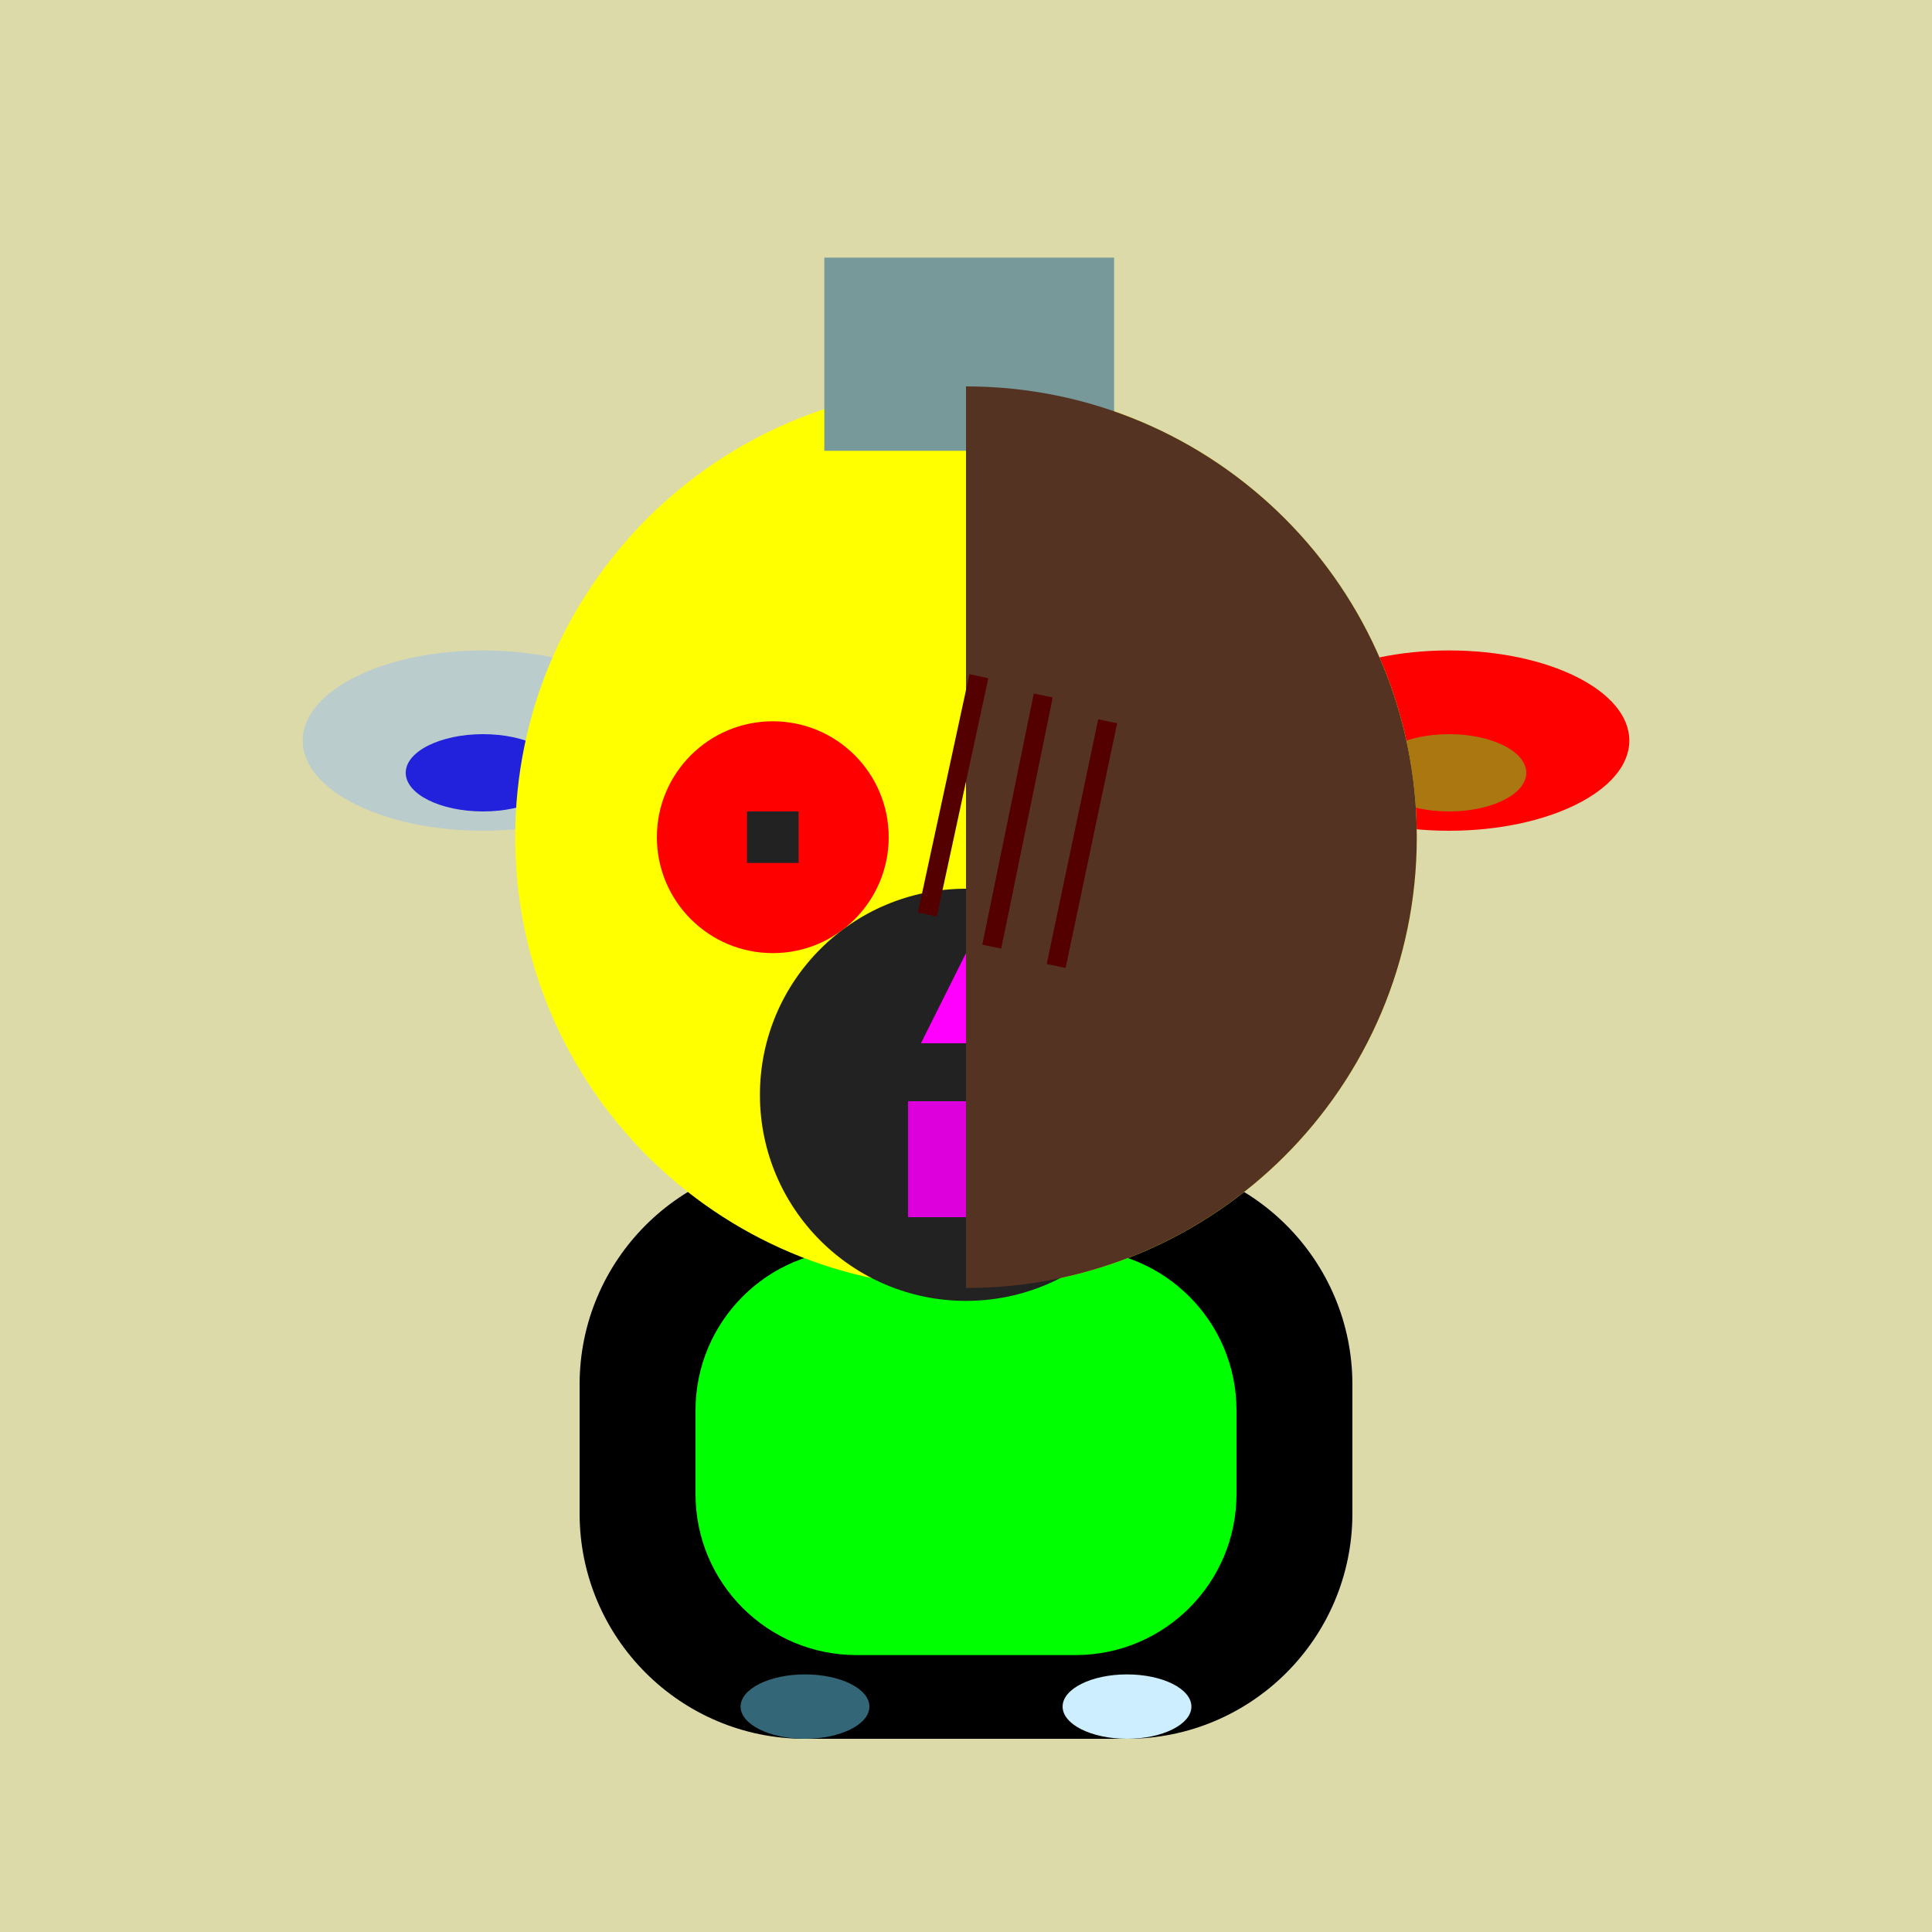
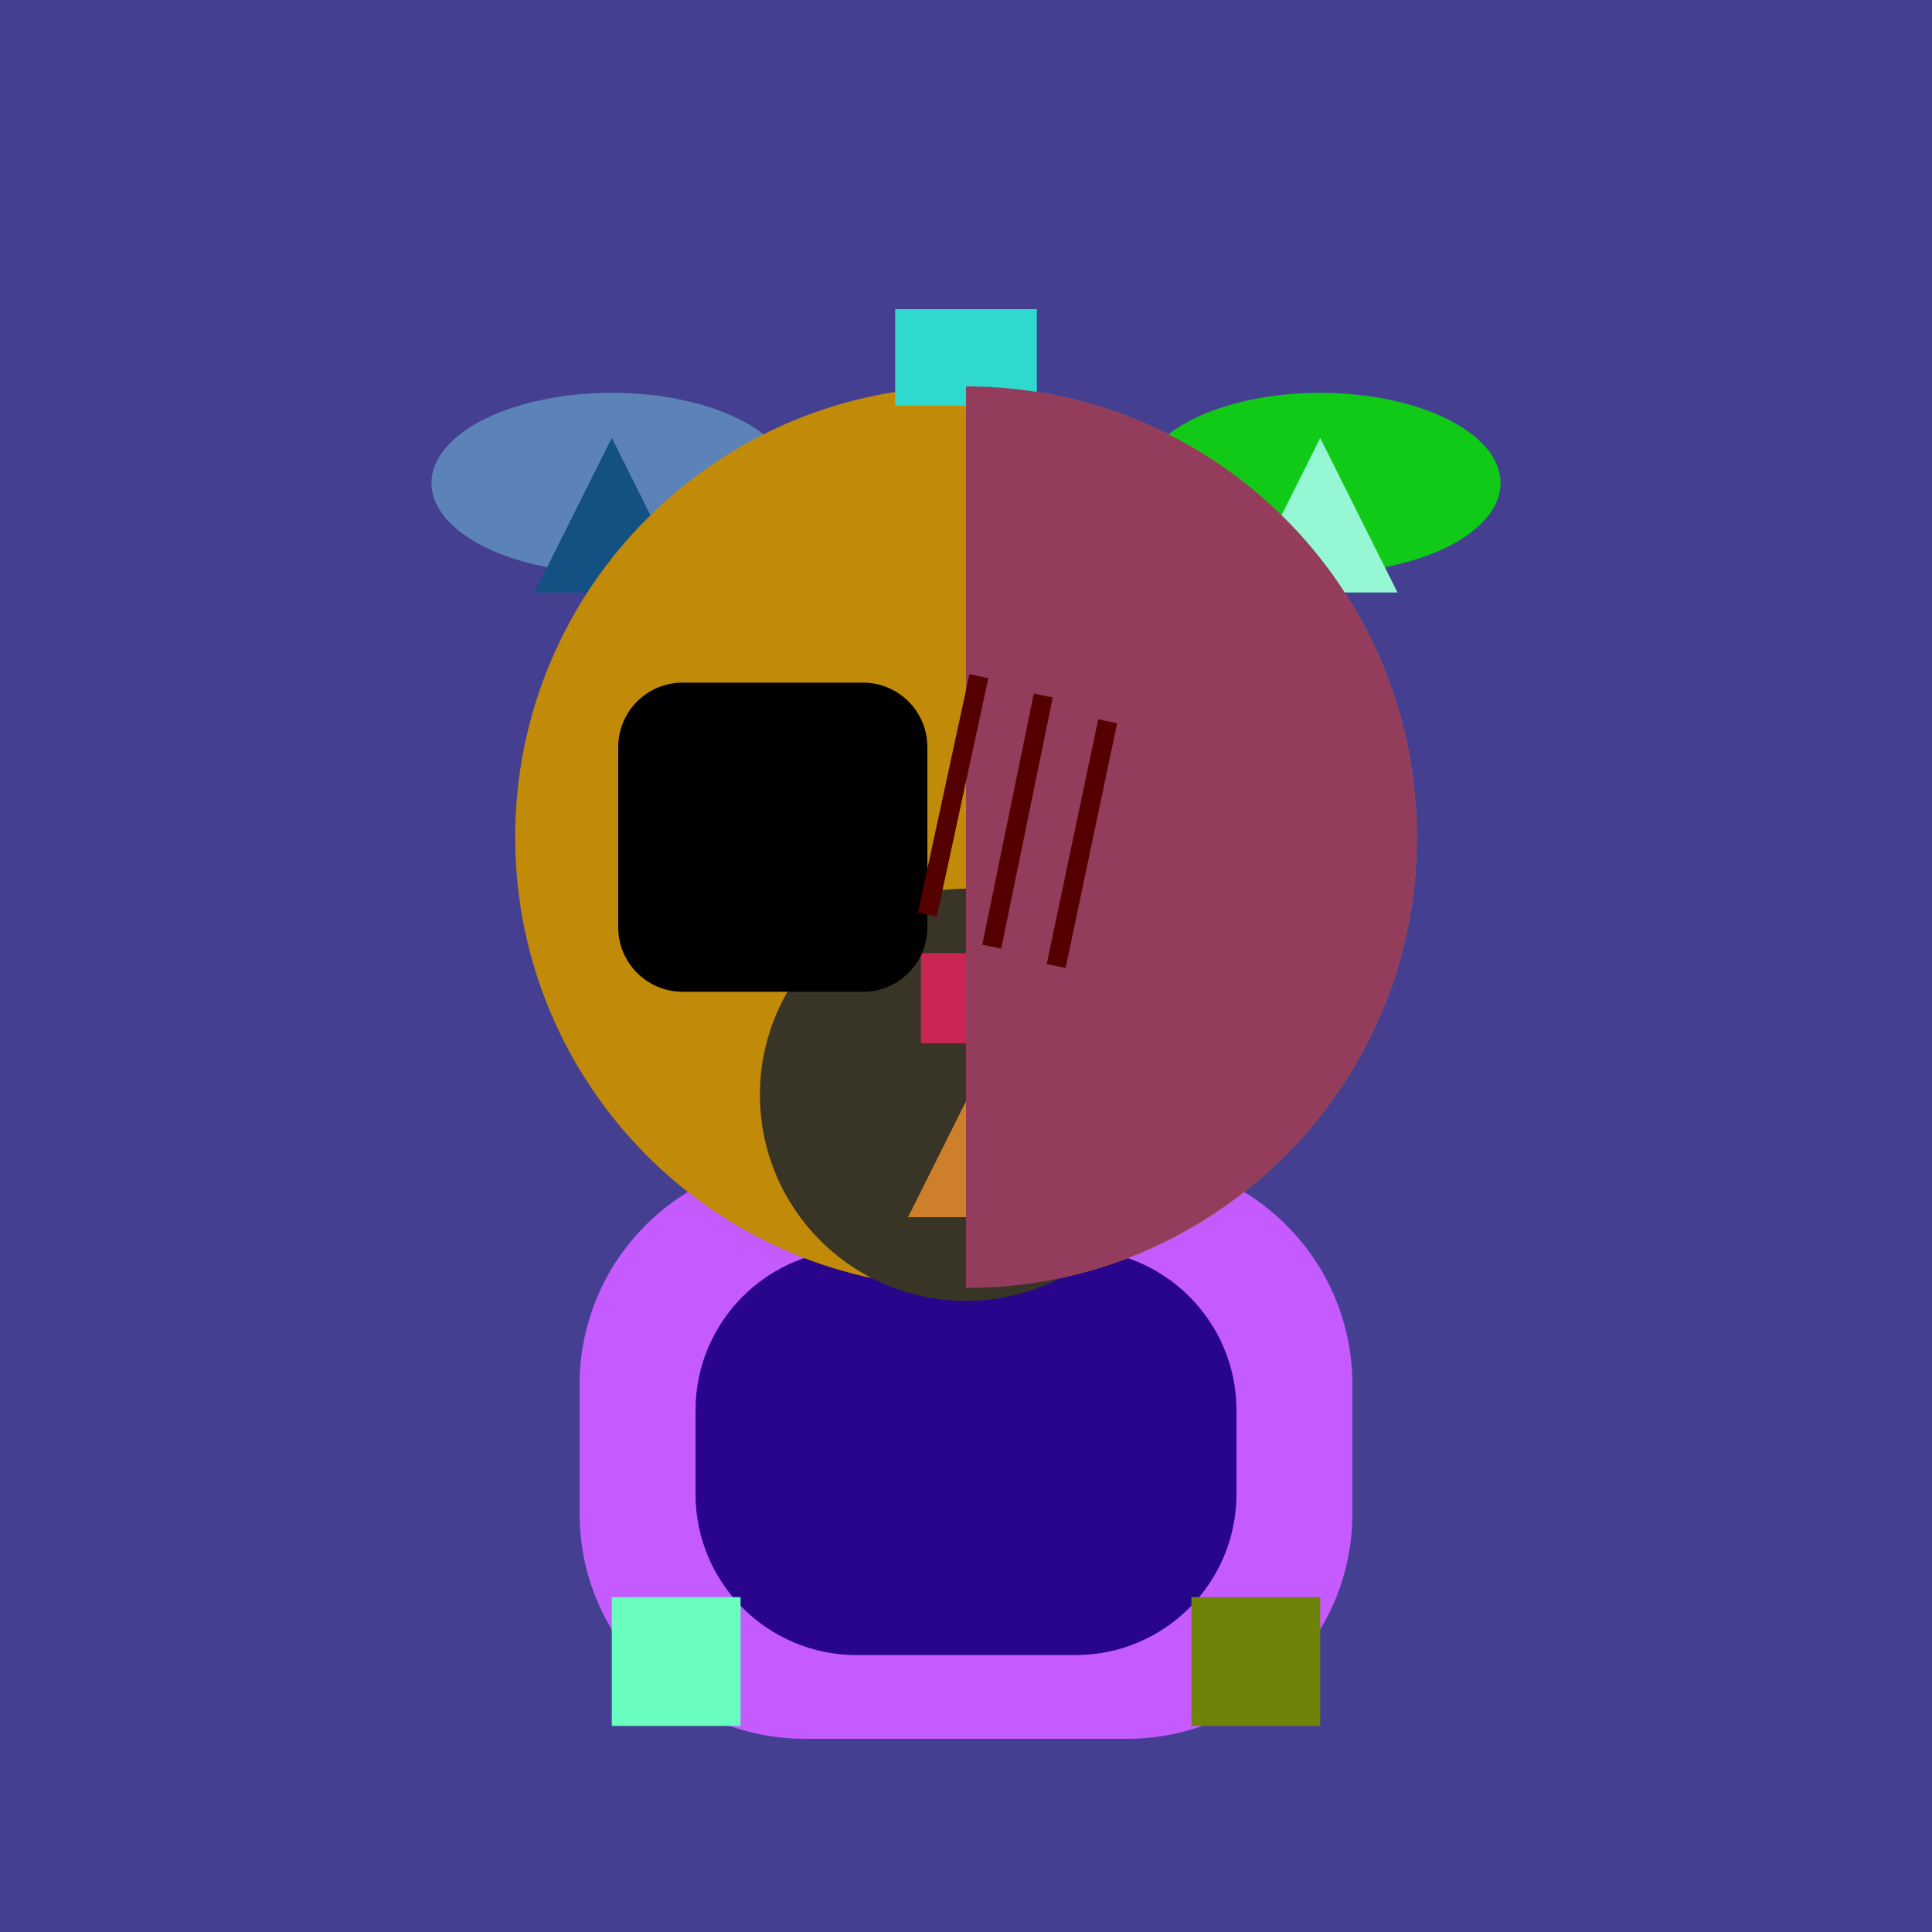
<svg xmlns="http://www.w3.org/2000/svg" viewBox="0 0 300 300">
-   <rect width="100%" height="100%" fill="#DDDAAA" />
-   <rect x="90" y="180" width="120" height="90" rx="35" fill="#000000" />
-   <rect x="47" y="101" width="56" height="28" rx="28" fill="#BBCCCC" />
-   <rect x="197" y="101" width="56" height="28" rx="28" fill="#FF0000" />
-   <rect x="63" y="114" width="24" height="12" rx="12" fill="#2222DD" />
-   <rect x="213" y="114" width="24" height="12" rx="12" fill="#AA7711" />
-   <rect x="108" y="194" width="84" height="63" rx="25" fill="#00FF00" />
-   <circle cx="150" cy="130" r="70" fill="#FFFF00" />
-   <rect x="128" y="40" width="45" height="30" fill="#779999" />
-   <circle cx="120" cy="130" r="18" fill="#FF0000" />
-   <circle cx="180" cy="130" r="18" fill="#111100" />
-   <rect x="116" y="126" width="8" height="8" fill="#222222" />
-   <rect x="176" y="126" width="8" height="8" fill="#990011" />
-   <circle cx="150" cy="170" r="32" fill="#222222" />
-   <polygon points="150,148 143,162 157,162" fill="#FF00FF" />
-   <rect x="141" y="171" width="18" height="18" fill="#DD00DD" />
-   <path d="M 150 60 A 70 70 0 0 1 150 200 L 150 130 Z" fill="#553322" />
+   <rect width="300" height="300" fill="#453f92" />
+   <rect x="90" y="180" width="120" height="90" rx="35" fill="#c55bff" />
+   <ellipse cx="95" cy="75" rx="28" ry="14" fill="#5c83b8" />
+   <ellipse cx="205" cy="75" rx="28" ry="14" fill="#10ca17" />
+   <polygon points="95,68 83,92 107,92" fill="#135182" />
+   <polygon points="205,68 193,92 217,92" fill="#95f7d4" />
+   <rect x="108" y="194" width="84" height="63" rx="25" fill="#29058b" />
+   <circle cx="150" cy="130" r="70" fill="#c18b09" />
+   <rect x="139" y="48" width="22" height="15" fill="#2fd9cd" />
+   <circle cx="120" cy="130" r="18" fill="#59ce5e" />
+   <circle cx="180" cy="130" r="18" fill="#5cdcf9" />
+   <polygon points="120,122 112,138 128,138" fill="#c68661" />
+   <polygon points="180,122 172,138 188,138" fill="#3b0ff5" />
+   <circle cx="150" cy="170" r="32" fill="#383526" />
+   <rect x="143" y="148" width="14" height="14" fill="#c92654" />
+   <polygon points="150,171 141,189 159,189" fill="#ce7f2a" />
+   <rect x="96" y="106" width="48" height="48" rx="10" ry="10" fill="#000" />
+   <path d="M 150 60 A 70 70 0 0 1 150 200 L 150 130 Z" fill="#933c5c" />
  <path d="M 152 105 L 144 142" stroke="#550000" stroke-width="3" />
  <path d="M 162 108 L 154 147" stroke="#550000" stroke-width="3" />
  <path d="M 172 112 L 164 150" stroke="#550000" stroke-width="3" />
-   <ellipse cx="125" cy="265" rx="10" ry="5" fill="#336677" />
-   <ellipse cx="175" cy="265" rx="10" ry="5" fill="#CCEEFF" />
+   <rect x="95" y="248" width="20" height="20" fill="#69fec0" />
+   <rect x="185" y="248" width="20" height="20" fill="#708309" />
</svg>
